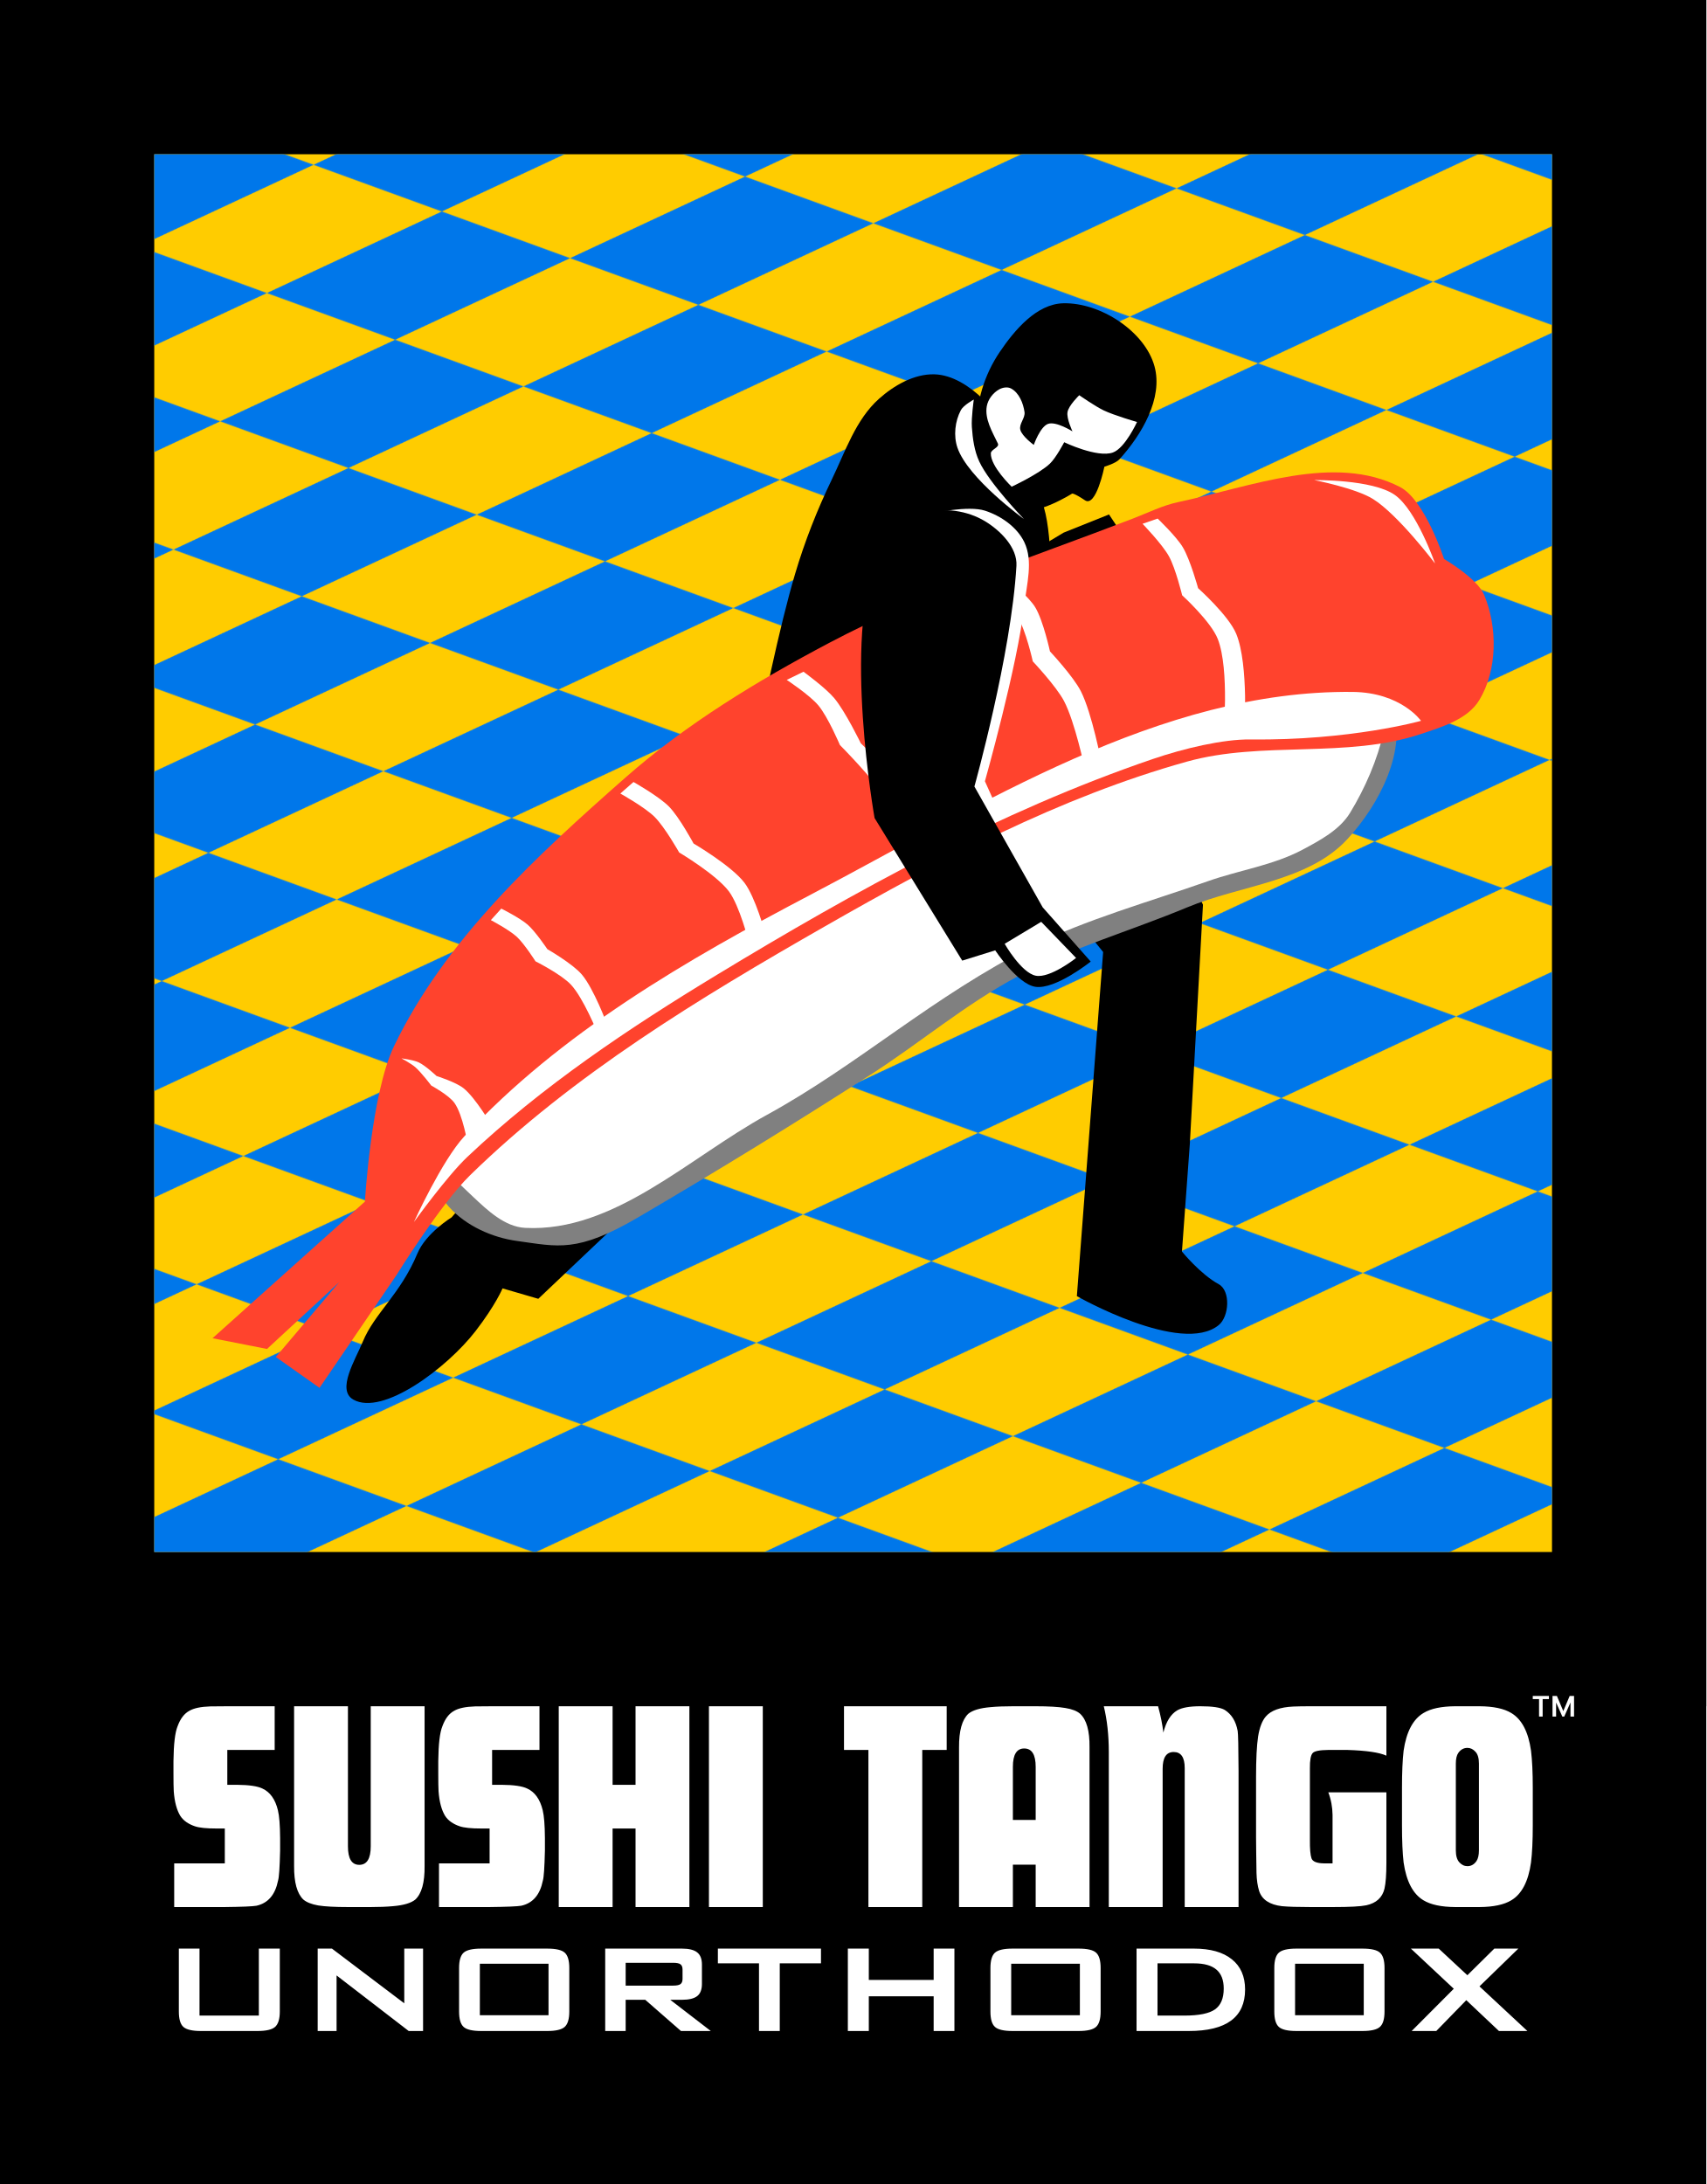
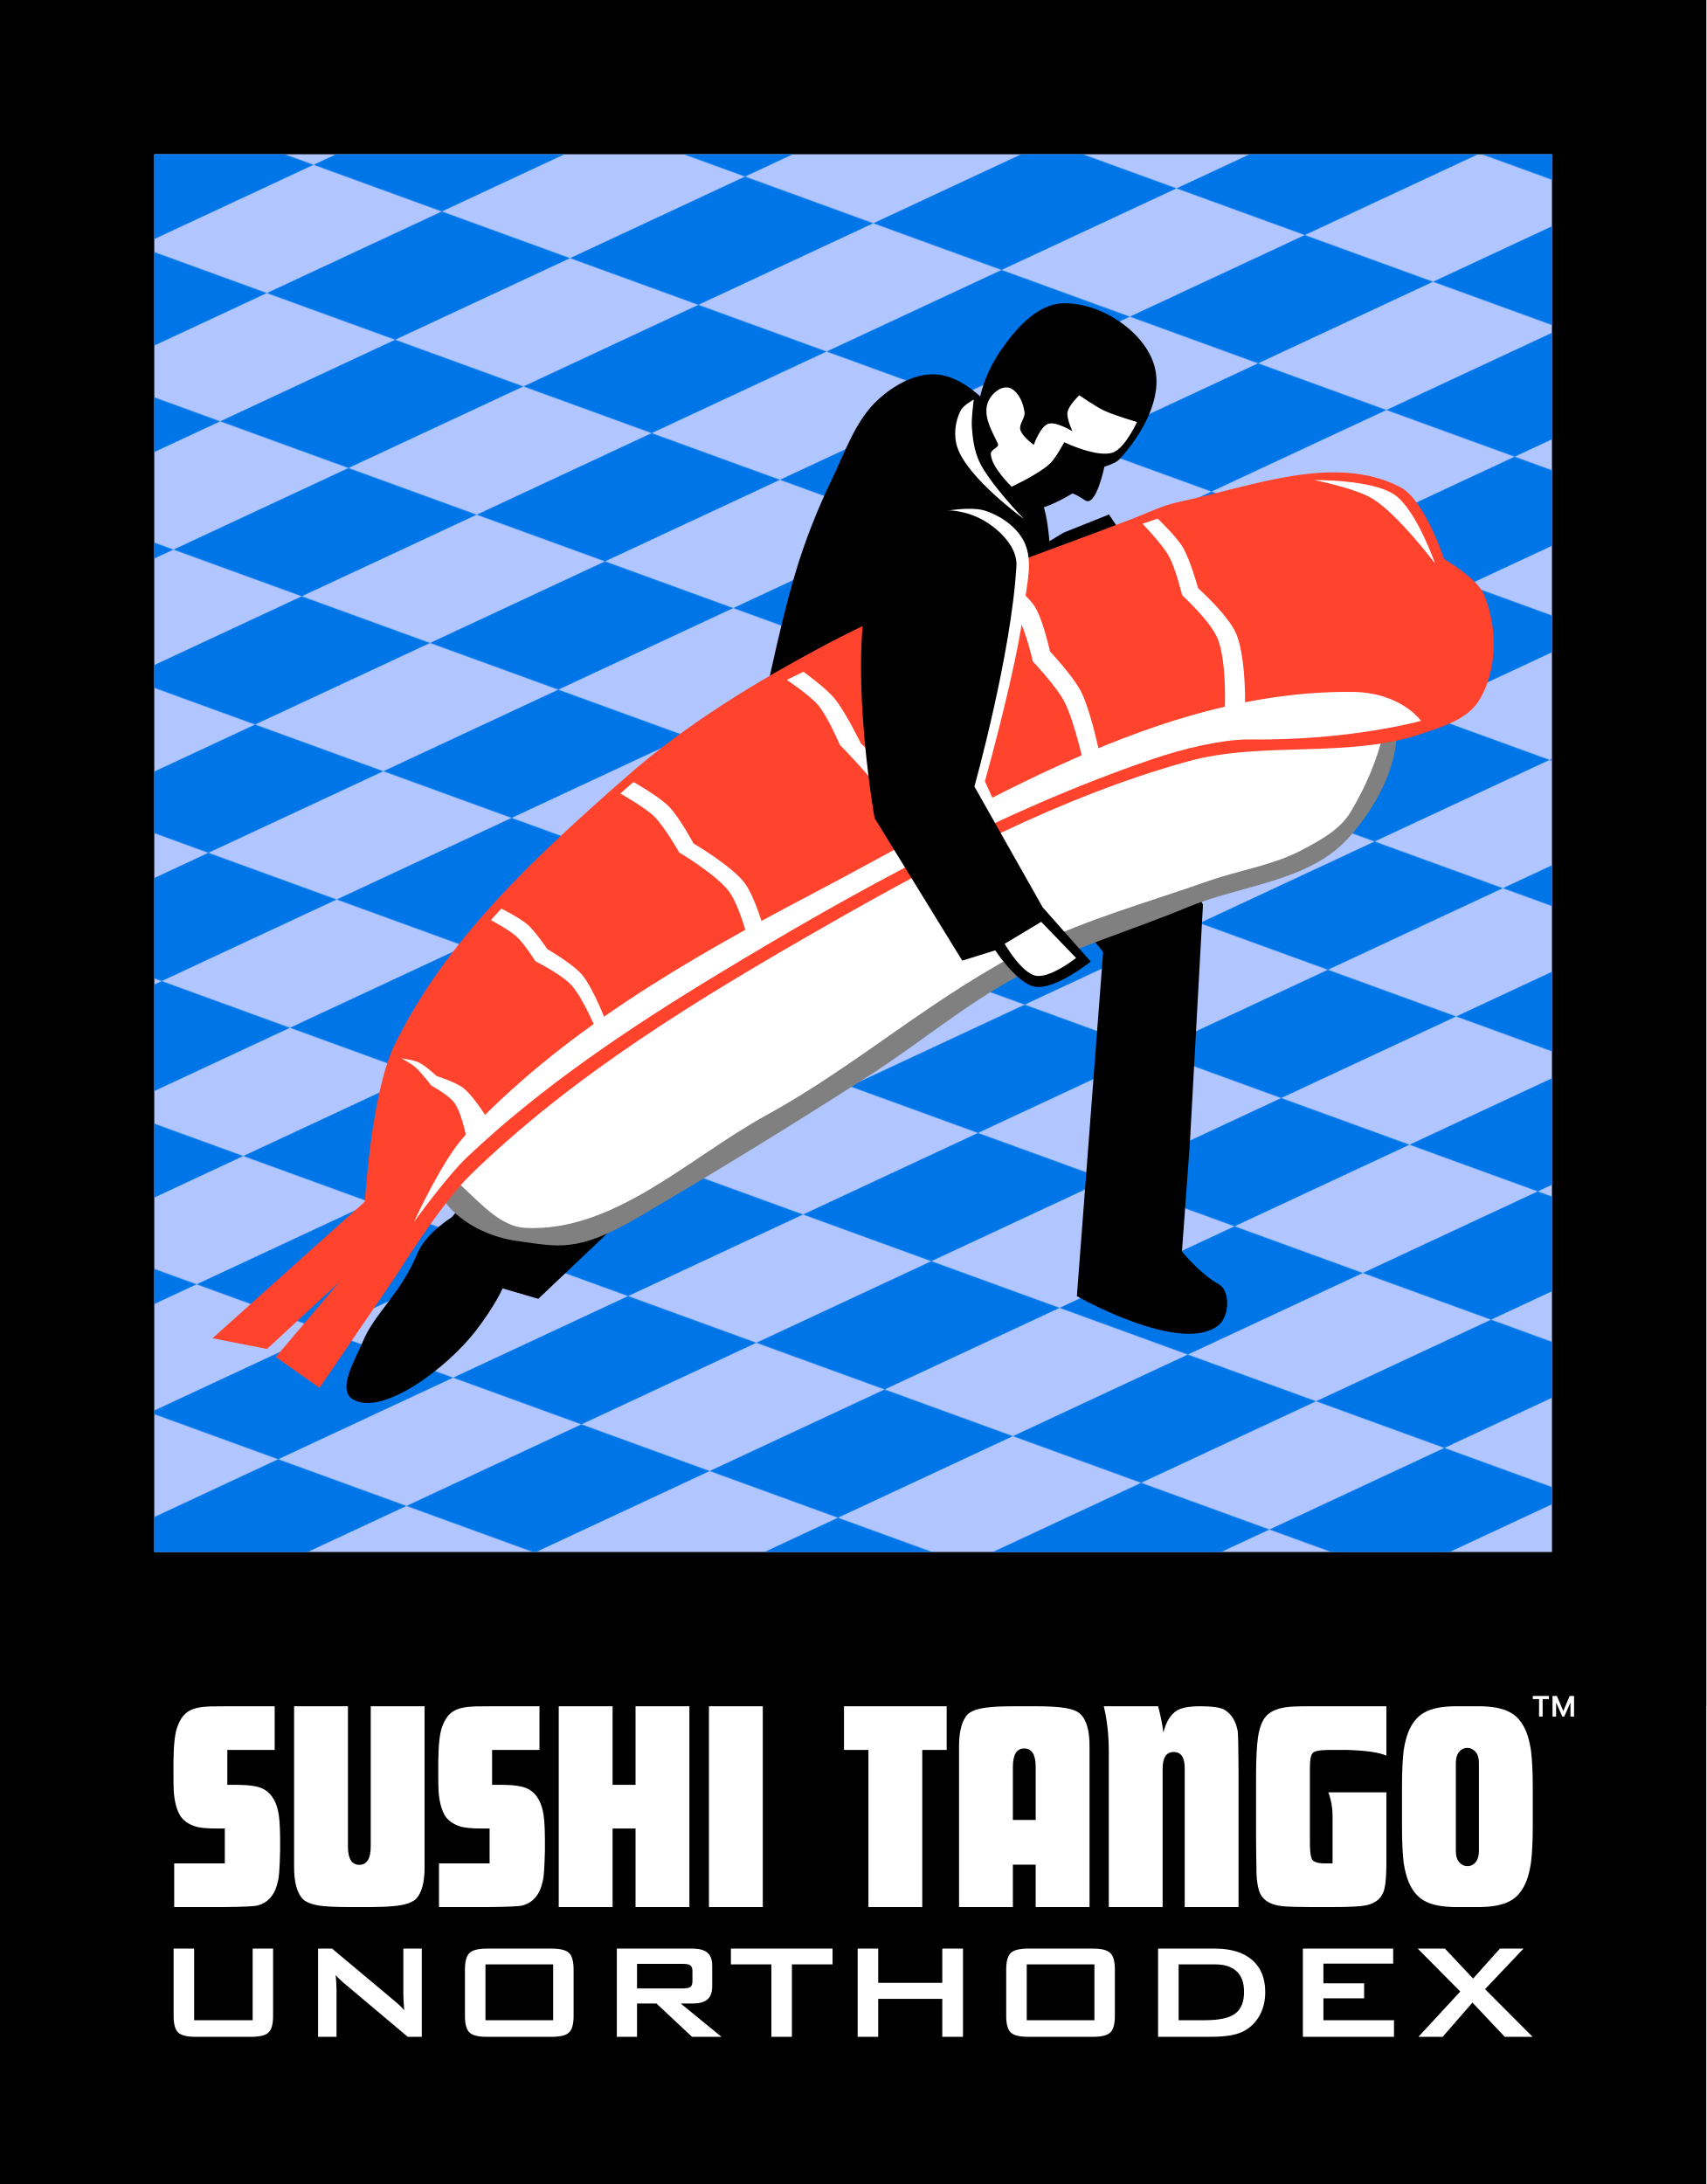
<svg xmlns="http://www.w3.org/2000/svg" xmlns:xlink="http://www.w3.org/1999/xlink" width="1250" height="1600" id="svg2" version="1.1">
  <defs id="defs4">
    <pattern xlink:href="#pattern6795" id="pattern2" patternTransform="matrix(9.396926,3.420202,-1.710101,4.698464,185,405)" x="0" y="0" preserveAspectRatio="none" />
-     <pattern patternUnits="userSpaceOnUse" width="20" height="20" patternTransform="translate(185,405)" style="fill:#0077ea" id="pattern6795">
+     <pattern patternUnits="userSpaceOnUse" width="20" height="20" patternTransform="translate(185,405)" style="fill:#0075e7" id="pattern6795">
      <path id="rect6713" style="opacity:1;stroke-width:4.856;stroke-linecap:square;paint-order:stroke markers fill;stop-color:#000000" d="M 10,10 H 20 L 15,20 H 5 Z M 5,0 H 15 L 10,10 H 0 Z" />
    </pattern>
  </defs>
  <g id="layer6" style="display:none" transform="translate(113,113)">
    <rect style="fill:#000000;stroke-width:10.417" id="rect5" width="2500" height="2500" x="-738" y="-563" />
  </g>
  <g id="layer10">
    <rect style="display:inline;fill:#000000;stroke-width:5.164" id="rect2" width="1250" height="1600" x="-113" y="-113" transform="translate(113,113)" />
    <rect style="display:inline;fill:#000000;stroke-width:4.564" id="rect3" width="1250" height="1250" x="-113" y="-113" transform="translate(113,113)" />
-     <rect style="display:inline;fill:#ffcc00;stroke-width:5" id="rect1" width="1024" height="1024" x="0" y="0" transform="translate(113,113)" />
+     <rect style="display:inline;fill:#b1c6ff;stroke-width:5;fill-opacity:1" id="rect1" width="1024" height="1024" x="0" y="0" transform="translate(113,113)" />
    <rect style="display:inline;fill:url(#pattern2);stroke-width:5" id="rect1-5" width="1024" height="1024" x="0" y="0" transform="translate(113,113)" />
+     <path d="m 142.23,1427.549 v 52.456 h 42.857 v -52.456 h 14.979 v 49.338 q 0,8.865 -3.301,12.105 -3.301,3.179 -12.717,3.179 h -40.84 q -9.354,0 -12.717,-3.179 -3.301,-3.24 -3.301,-12.105 v -49.338 z m 90.789,64.622 v -64.622 h 10.271 l 45.486,38.089 q 2.323,1.895 4.096,3.607 1.773,1.651 3.24,3.424 -0.367,-5.441 -0.489,-7.703 -0.122,-2.262 -0.122,-3.485 v -33.931 h 13.511 v 64.622 h -10.271 l -47.442,-39.923 q -1.712,-1.528 -2.996,-2.751 -1.284,-1.223 -2.384,-2.507 0.306,2.996 0.428,5.686 0.183,2.629 0.183,4.585 v 34.909 z m 107.601,-49.338 q 0,-8.804 3.301,-12.044 3.301,-3.24 12.717,-3.24 h 47.565 q 9.415,0 12.717,3.24 3.301,3.24 3.301,12.044 v 34.053 q 0,8.865 -3.301,12.105 -3.301,3.179 -12.717,3.179 h -47.565 q -9.415,0 -12.717,-3.179 -3.301,-3.24 -3.301,-12.105 z m 15.04,37.171 h 49.582 v -40.901 h -49.582 z m 144.834,-41.268 h -33.809 v 17.974 h 33.809 q 3.913,0 5.319,-1.101 1.467,-1.162 1.467,-4.035 v -7.764 q 0,-2.812 -1.467,-3.913 -1.406,-1.162 -5.319,-1.162 z m -48.604,53.434 v -64.622 h 55.268 q 7.703,0 11.127,2.996 3.485,2.935 3.485,9.537 v 15.162 q 0,6.542 -3.485,9.537 -3.424,2.996 -11.127,2.996 h -8.437 l 29.835,24.394 h -21.581 l -26.044,-24.394 h -14.245 v 24.394 z m 128.266,-53.067 v 53.067 h -15.04 v -53.067 h -29.652 v -11.555 h 74.465 v 11.555 z m 48.176,53.067 v -64.622 h 15.04 v 25.066 h 46.953 v -25.066 h 15.162 v 64.622 h -15.162 v -27.817 h -46.953 v 27.817 z m 108.824,-49.338 q 0,-8.804 3.301,-12.044 3.301,-3.24 12.717,-3.24 h 47.565 q 9.415,0 12.717,3.24 3.301,3.24 3.301,12.044 v 34.053 q 0,8.865 -3.301,12.105 -3.301,3.179 -12.717,3.179 h -47.565 q -9.415,0 -12.717,-3.179 -3.301,-3.24 -3.301,-12.105 z m 15.04,37.171 h 49.582 v -40.901 h -49.582 z m 111.27,0 h 19.442 q 15.529,0 22.009,-4.83 6.481,-4.83 6.481,-15.957 0,-9.904 -5.38,-14.979 -5.38,-5.136 -15.896,-5.136 h -26.656 z m -15.04,12.166 v -64.622 h 41.573 q 17.791,0 27.328,8.315 9.599,8.315 9.599,23.599 0,9.048 -3.729,16.324 -3.729,7.214 -10.516,11.371 -4.218,2.629 -10.516,3.852 -6.236,1.162 -16.018,1.162 z m 106.073,0 v -64.622 h 66.15 v 11.005 h -51.111 v 14.428 h 29.835 v 11.005 H 969.539 v 16.018 h 51.722 v 12.166 z m 84.675,0 30.63,-33.197 -31.18,-31.424 h 19.931 l 20.664,21.948 19.625,-21.948 h 17.302 l -28.184,29.713 34.848,34.909 h -20.42 l -23.66,-25.066 -21.826,25.066 z" id="text3" style="font-weight:bold;font-size:125.209px;line-height:1;font-family:'BankGothic Md BT';-inkscape-font-specification:'BankGothic Md BT Bold';font-variant-ligatures:no-contextual;text-align:center;letter-spacing:0px;word-spacing:0px;text-anchor:middle;fill:#ffffff;stroke-width:4.601" aria-label="UNORTHODEX" />
  </g>
  <g id="layer8" style="display:inline" transform="translate(113,113)">
    <path style="font-size:220.723px;line-height:1;font-family:'Futura Display';-inkscape-font-specification:'Futura Display';text-align:center;letter-spacing:0px;text-anchor:middle;fill:#ffffff;stroke-width:1.622" d="m 88.229,1137 v 32.009 H 53.526 v 25.543 h 7.113 q 13.149,0.108 18.537,2.694 8.514,3.88 11.424,15.951 1.509,6.143 1.617,20.369 v 9.053 q -0.431,18.645 -1.509,22.094 -3.125,15.627 -15.843,18.43 -4.203,0.754 -23.387,0.97 H 14.619 v -32.009 h 37.075 v -25.543 h -6.143 q -10.993,0 -15.735,-1.617 -7.329,-2.479 -10.67,-7.544 -3.988,-6.466 -4.85,-18.106 -0.216,-3.557 -0.216,-13.041 v -9.053 q 0.216,-18.753 3.018,-25.543 3.018,-8.299 8.622,-11.316 4.958,-2.91 15.412,-3.233 Q 44.904,1137 54.172,1137 Z m 70.377,0 h 39.446 v 117.044 q 0.216,17.998 -6.79,24.573 -4.742,3.88 -16.382,4.85 -7.113,0.647 -16.49,0.647 h -16.166 q -14.765,0 -22.094,-1.185 -7.329,-1.293 -10.885,-4.311 -6.898,-6.574 -6.79,-24.573 V 1137 h 39.446 v 102.602 q 0,13.58 8.299,13.58 8.406,0 8.406,-13.58 z m 123.618,0 v 32.009 h -34.704 v 25.543 h 7.113 q 13.149,0.108 18.537,2.694 8.514,3.88 11.424,15.951 1.509,6.143 1.617,20.369 v 9.053 q -0.431,18.645 -1.509,22.094 -3.125,15.627 -15.843,18.43 -4.203,0.754 -23.387,0.97 h -36.859 v -32.009 h 37.075 v -25.543 h -6.143 q -10.993,0 -15.735,-1.617 -7.329,-2.479 -10.67,-7.544 -3.988,-6.466 -4.85,-18.106 -0.216,-3.557 -0.216,-13.041 v -9.053 q 0.216,-18.753 3.018,-25.543 3.018,-8.299 8.622,-11.316 4.958,-2.91 15.412,-3.233 Q 238.898,1137 248.167,1137 Z m 14.119,0 h 39.446 v 57.552 h 16.813 V 1137 h 39.446 v 147.113 h -39.446 v -57.552 h -16.813 v 57.552 h -39.446 z m 110.038,0 h 39.446 v 147.113 h -39.446 z m 174.164,0 v 32.009 h -17.891 v 115.104 H 523.209 V 1169.009 H 505.318 V 1137 Z m 48.499,116.074 v 31.039 h -39.446 v -117.044 q -0.108,-17.998 6.79,-24.573 4.742,-3.88 16.382,-4.85 Q 619.452,1137 629.367,1137 h 16.058 q 14.765,0 22.094,1.293 7.329,1.186 10.777,4.203 7.113,6.574 6.898,24.573 v 117.044 h -39.446 v -31.039 z m 0,-32.764 h 16.705 v -38.907 q 0,-13.472 -8.406,-13.472 -8.299,0 -8.299,13.472 z M 695.648,1137 h 39.769 q 2.802,10.239 3.88,19.292 3.018,-12.071 10.131,-16.274 5.173,-3.018 16.921,-3.018 13.364,0 17.891,2.694 7.544,4.742 9.484,15.412 0.539,2.802 0.647,29.638 v 99.368 H 754.925 v -101.847 q 0,-11.748 -8.083,-11.748 -8.083,0 -8.083,12.286 v 101.308 H 699.313 V 1170.518 q 0,-18.43 -3.664,-33.518 z m 207.036,63.048 v 51.516 q 0,12.933 -1.401,19.076 -2.371,9.807 -13.364,12.179 -6.143,1.293 -24.249,1.293 h -16.597 q -14.011,0 -20.908,-0.647 -13.58,-1.617 -16.705,-11.101 -1.724,-5.497 -1.94,-13.256 l -0.216,-14.657 -0.108,-11.532 v -44.188 q 0,-19.831 1.509,-29.638 1.617,-9.915 5.604,-14.55 5.712,-6.682 20.154,-7.329 Q 839.312,1137 847.072,1137 H 902.684 v 36.212 q -7.652,-3.557 -28.668,-4.203 h -13.903 q -9.484,0.108 -11.424,2.263 -2.155,2.371 -2.048,11.209 v 52.271 q -0.108,10.023 1.186,13.687 1.293,3.557 9.053,3.664 h 6.359 v -35.458 q -0.108,-8.73 -3.125,-16.597 z m 107.236,-3.341 v 27.59 q 0,16.813 -1.293,27.159 -2.91,20.801 -14.442,27.698 -7.975,4.85 -23.279,4.958 h -17.783 q -15.304,-0.108 -23.279,-4.958 -11.532,-6.897 -14.55,-27.698 -1.186,-10.346 -1.186,-27.159 v -27.59 q 0,-16.813 1.186,-27.159 3.018,-20.693 14.55,-27.59 7.975,-4.85 23.279,-4.958 h 17.783 q 15.304,0.108 23.279,4.958 11.532,6.898 14.442,27.59 1.293,10.346 1.293,27.159 z m -39.446,45.804 v -63.479 q 0,-5.928 -2.479,-8.622 -2.587,-2.91 -5.928,-2.91 -4.095,0 -6.682,3.664 -1.832,2.587 -1.832,7.868 v 63.479 q 0,5.928 2.479,8.73 2.587,2.91 6.035,2.91 3.988,0 6.574,-3.664 1.832,-2.694 1.832,-7.975 z" id="text3827" aria-label="SUSHI TANGO" />
-     <path d="m 32.609,1336.818 v 49.904 h 42.744 v -49.904 h 15.099 v 46.856 q 0,8.365 -3.403,11.483 -3.332,3.048 -12.76,3.048 H 33.673 q -9.357,0 -12.689,-3.048 -3.261,-3.048 -3.261,-11.483 v -46.856 z m 85.134,61.388 v -61.388 h 10.278 l 52.101,40.76 v -40.76 h 13.539 v 61.388 h -10.349 l -51.96,-41.398 v 41.398 z m 116.82,-11.767 h 49.479 v -38.349 h -49.479 z m -14.957,-35.16 q 0,-8.365 3.261,-11.413 3.261,-3.048 12.689,-3.048 h 47.494 q 9.499,0 12.689,3.048 3.261,3.048 3.261,11.413 v 32.395 q 0,8.435 -3.332,11.483 -3.261,3.048 -12.618,3.048 h -47.494 q -9.428,0 -12.689,-3.048 -3.261,-3.048 -3.261,-11.483 z m 154.178,-3.899 h -34.167 v 17.013 h 34.167 q 3.899,0 5.316,-1.134 1.489,-1.134 1.489,-3.828 v -7.089 q 0,-2.694 -1.489,-3.828 -1.418,-1.134 -5.316,-1.134 z m -48.911,50.825 v -61.388 h 55.291 q 7.585,0 10.987,2.835 3.403,2.765 3.403,9.073 v 14.461 q 0,6.238 -3.403,9.002 -3.403,2.765 -10.987,2.765 h -8.435 l 29.205,23.251 h -21.479 l -25.732,-23.251 h -14.106 v 23.251 z m 125.752,-50.4 v 50.4 h -14.957 v -50.4 h -29.63 v -10.987 h 74.289 v 10.987 z m 49.053,50.4 v -61.388 h 15.099 v 23.322 h 46.714 v -23.322 h 14.957 v 61.388 h -14.957 v -25.873 h -46.714 v 25.873 z m 117.671,-11.767 h 49.479 v -38.349 h -49.479 z m -14.957,-35.16 q 0,-8.365 3.261,-11.413 3.261,-3.048 12.689,-3.048 h 47.494 q 9.499,0 12.689,3.048 3.261,3.048 3.261,11.413 v 32.395 q 0,8.435 -3.332,11.483 -3.261,3.048 -12.618,3.048 h -47.494 q -9.428,0 -12.689,-3.048 -3.261,-3.048 -3.261,-11.483 z m 120.365,35.443 h 19.281 q 15.808,0 22.117,-4.608 6.309,-4.608 6.309,-15.524 0,-9.499 -5.246,-14.106 -5.246,-4.678 -16.091,-4.678 H 722.758 Z m -15.099,11.484 v -61.388 h 41.327 q 17.792,0 27.291,7.939 9.57,7.868 9.57,22.542 0,15.453 -10.137,23.18 -10.066,7.727 -30.481,7.727 z m 114.198,-11.767 h 49.479 v -38.349 h -49.479 z m -14.957,-35.16 q 0,-8.365 3.261,-11.413 3.261,-3.048 12.689,-3.048 h 47.494 q 9.499,0 12.689,3.048 3.261,3.048 3.261,11.413 v 32.395 q 0,8.435 -3.332,11.483 -3.261,3.048 -12.618,3.048 h -47.494 q -9.428,0 -12.689,-3.048 -3.261,-3.048 -3.261,-11.483 z m 98.957,46.927 30.339,-31.474 -30.906,-29.914 h 20.061 l 20.628,19.848 19.423,-19.848 h 17.296 l -28,28.142 34.522,33.246 h -20.486 l -23.534,-22.967 -21.62,22.967 z" id="text1" style="font-size:145.175px;line-height:1;font-family:'BankGothic Md BT';-inkscape-font-specification:'BankGothic Md BT';font-variant-ligatures:no-contextual;text-align:center;letter-spacing:0px;word-spacing:0px;text-anchor:middle;fill:#ffffff;stroke-width:5.335" transform="scale(1.01694,0.9833423)" aria-label="unorthodox" />
    <path d="m 1031.578,1144.562 -6.699,-15.123 h 2.712 l 4.685,11.096 4.685,-11.096 h 2.712 l -6.699,15.123 z m -7.192,0 v -15.123 h 2.63 v 15.123 z m 13.151,0 v -15.123 h 2.63 v 15.123 z m -23.014,0 v -13.808 h 2.63 v 13.808 z m -4.603,-12.822 v -2.301 h 11.836 v 2.301 z" id="text2" style="font-size:57.863px;line-height:1;font-family:Inter;-inkscape-font-specification:Inter;font-variant-ligatures:no-contextual;text-align:end;letter-spacing:0px;word-spacing:0px;text-anchor:end;fill:#ffffff;stroke-width:2.126" aria-label="™" />
    <g id="layer1" style="display:none">
      <path id="rect4" style="display:inline;fill:#ffffff;stroke-width:0.943" d="M 12,1407 H 1012 v 80 H 12 Z" />
      <path d="m 58.246,1490.718 v -38.413 h 34.509 q 4.835,0 6.964,1.774 2.129,1.73 2.129,5.678 v 4.613 q 0,2.617 -1.686,4.303 -1.686,1.686 -4.879,2.262 3.238,0.532 5.012,2.484 1.819,1.907 1.819,4.835 v 4.923 q 0,3.77 -2.972,5.678 -2.972,1.863 -8.96,1.863 z M 88.452,1458.56 H 67.472 v 9.093 h 20.98 q 2.44,0 3.327,-0.621 0.887,-0.621 0.887,-2.129 v -3.637 q 0,-1.508 -0.887,-2.085 -0.843,-0.621 -3.327,-0.621 z m 0,15.436 H 67.472 v 9.803 h 20.98 q 2.661,0 3.593,-0.754 0.976,-0.754 0.976,-2.661 v -2.928 q 0,-1.907 -0.976,-2.661 -0.931,-0.798 -3.593,-0.798 z m 29.497,16.722 v -38.413 h 41.207 v 6.787 h -31.759 v 8.383 h 18.497 v 6.609 h -18.497 v 9.448 h 32.247 v 7.186 z m 78.111,-31.537 v 31.537 h -9.359 v -31.537 h -18.541 v -6.875 h 46.485 v 6.875 z m 18.23,31.537 22.799,-38.413 h 9.004 l 23.154,38.413 h -10.512 l -4.835,-8.428 h -25.416 l -4.835,8.428 z m 18.186,-15.436 h 17.609 l -8.96,-16.013 z m 81.527,15.436 v -38.413 h 41.207 v 6.787 h -31.759 v 8.383 h 18.497 v 6.609 h -18.497 v 9.448 h 32.247 v 7.186 z m 49.368,0 22.799,-38.413 h 9.004 l 23.154,38.413 h -10.512 l -4.835,-8.428 h -25.416 l -4.835,8.428 z m 18.186,-15.436 h 17.609 l -8.96,-16.013 z m 76.958,-16.367 h -21.38 v 10.646 h 21.38 q 2.44,0 3.327,-0.71 0.931,-0.71 0.931,-2.395 v -4.436 q 0,-1.685 -0.931,-2.395 -0.887,-0.71 -3.327,-0.71 z m -30.606,31.803 v -38.413 h 34.598 q 4.746,0 6.875,1.774 2.129,1.73 2.129,5.678 v 9.049 q 0,3.903 -2.129,5.633 -2.129,1.73 -6.875,1.73 h -5.278 l 18.275,14.549 h -13.44 l -16.101,-14.549 h -8.827 v 14.549 z m 59.038,0 v -38.413 h 9.448 v 31.227 h 30.118 v 7.186 z m 54.647,0 v -17.255 l -20.98,-21.158 h 12.642 l 13.706,14.327 13.883,-14.327 h 11 l -20.892,20.98 v 17.432 z m 68.663,0 22.799,-38.413 h 9.004 l 23.154,38.413 h -10.512 l -4.835,-8.428 h -25.416 l -4.835,8.428 z m 18.186,-15.436 h 17.609 l -8.96,-16.013 z m 80.019,-15.924 h -25.239 v 23.997 h 25.239 v -8.162 l 9.448,1.907 v 4.524 q 0,5.234 -2.085,7.186 -2.085,1.907 -7.984,1.907 h -23.997 q -5.811,0 -7.895,-1.907 -2.085,-1.907 -2.085,-7.186 v -20.271 q 0,-5.234 2.04,-7.141 2.085,-1.907 7.94,-1.907 h 23.997 q 5.944,0 7.984,1.907 2.085,1.907 2.085,7.141 v 3.726 l -9.448,1.375 z m 58.506,0 h -25.239 v 23.997 h 25.239 v -8.162 l 9.448,1.907 v 4.524 q 0,5.234 -2.085,7.186 -2.085,1.907 -7.984,1.907 h -23.997 q -5.811,0 -7.895,-1.907 -2.085,-1.907 -2.085,-7.186 v -20.271 q 0,-5.234 2.04,-7.141 2.085,-1.907 7.94,-1.907 h 23.997 q 5.944,0 7.984,1.907 2.085,1.907 2.085,7.141 v 3.726 l -9.448,1.375 z m 24.84,31.36 v -38.413 h 41.207 v 6.787 h -31.759 v 8.383 h 18.497 v 6.609 h -18.497 v 9.448 h 32.247 v 7.186 z m 90.708,-31.537 h -26.436 v 8.117 h 25.017 q 5.899,0 7.94,1.907 2.04,1.863 2.04,7.141 v 5.278 q 0,5.278 -2.085,7.186 -2.085,1.907 -7.895,1.907 h -24.928 q -5.944,0 -8.073,-1.907 -2.085,-1.907 -2.085,-7.186 v -1.065 l 8.339,-1.552 v 4.524 h 28.255 v -8.783 h -24.884 q -5.899,0 -7.984,-1.907 -2.085,-1.952 -2.085,-7.186 v -4.303 q 0,-5.19 2.085,-7.097 2.085,-1.952 7.984,-1.952 h 22.799 q 5.811,0 7.94,1.863 2.173,1.819 2.173,6.476 v 0.931 l -8.117,1.73 z m 57.619,0 h -26.436 v 8.117 h 25.017 q 5.899,0 7.94,1.907 2.04,1.863 2.04,7.141 v 5.278 q 0,5.278 -2.085,7.186 -2.085,1.907 -7.895,1.907 h -24.928 q -5.944,0 -8.073,-1.907 -2.085,-1.907 -2.085,-7.186 v -1.065 l 8.339,-1.552 v 4.524 h 28.255 v -8.783 h -24.884 q -5.899,0 -7.984,-1.907 -2.085,-1.952 -2.085,-7.186 v -4.303 q 0,-5.19 2.085,-7.097 2.085,-1.952 7.984,-1.952 h 22.799 q 5.811,0 7.94,1.863 2.173,1.819 2.173,6.476 v 0.931 l -8.117,1.73 z" id="text4" style="font-size:90.841px;line-height:1;font-family:'BankGothic Md BT';-inkscape-font-specification:'BankGothic Md BT';font-variant-ligatures:no-contextual;text-align:center;letter-spacing:0px;word-spacing:0px;text-anchor:middle;display:inline;stroke-width:3.338" transform="scale(1.01694,0.9833423)" aria-label="beta early access" />
    </g>
  </g>
  <g id="layer5" transform="translate(113,113)">
    <path style="fill:#000000;stroke:none;stroke-width:0.921" d="m 537.545,208.431 34.644,-21.171 17.322,9.623 13.473,25.021 -4.052,62.299 -2.752,35.007 69.967,-41.965 33.324,-13.368 12.559,18.928 -21.324,17.848 3.683,7.976 -139.822,91.955 -26.308,-32.387 z" id="path3007" />
  </g>
  <g id="layer2" style="display:inline" transform="translate(113,113)">
    <path style="fill:#000000;stroke:none;stroke-width:0.921" d="m 633.897,260.023 c 12.348,5.197 38.534,-11.419 38.534,-11.419 0,0 1.246,-0.561 9.424,4.904 8.178,5.465 14.225,-24.598 14.225,-24.598 0,0 8.296,-2.41 11.056,-5.455 16.293,-17.977 32.091,-44.724 25.652,-68.115 -7.074,-25.699 -39.75,-46.826 -66.81,-46.16 -19.549,0.481 -35.607,19.485 -46.565,35.681 -11.126,16.446 -18.153,37.626 -16.04,57.369 2.319,21.662 10.444,49.341 30.524,57.793 z" id="path3828" />
    <path style="fill:#000000;stroke:none;stroke-width:0.921" d="m 606.814,179.016 c -9.54,-9.103 -22.151,-17.462 -35.334,-17.79 -14.774,-0.368 -29.523,8.095 -40.544,17.941 -17.001,15.19 -24.603,38.517 -34.518,59.046 -10.778,22.314 -19.91,45.527 -26.945,69.288 -23.047,77.842 -49.535,238.456 -49.535,238.456 L 217.848,778.842 c 0,0 -18.764,11.433 -25.021,26.404 -12.594,30.135 -31.402,43.708 -40.087,64.777 -5.446,13.211 -19.337,35.246 -6.917,42.313 21.565,12.27 68.754,-23.202 89.617,-50.252 14.664,-19.012 19.728,-31.216 19.728,-31.216 l 26.194,7.639 223.262,-211.714 94.309,-161.672 96.233,119.33 -19.247,252.102 c 0,0 76.541,43.558 103.932,21.201 7.724,-6.305 8.777,-25.136 0.03,-29.923 -13.663,-7.478 -26.975,-23.968 -26.975,-23.968 l 5.774,-78.911 9.623,-175.145 -40.418,-90.459 -99.03,-78.43 27.817,-48.598 c 0,0 2.134,-49.99 -4.886,-73.529 -8.724,-29.252 -22.887,-58.701 -44.972,-79.773 z" id="path2999" />
    <path style="fill:#ffffff;stroke:none;stroke-width:0.921" d="m 637.179,267.267 c 0,0 -25.236,-26.009 -32.751,-42.131 -3.645,-7.819 -4.827,-16.697 -5.437,-25.302 -0.475,-6.709 1.417,-20.128 1.417,-20.128 0,0 -7.541,4.131 -9.451,7.723 -4.328,8.14 -5.514,18.816 -2.533,27.54 7.707,22.552 48.754,52.297 48.754,52.297 z" id="path3801" />
    <path style="fill:#ffffff;stroke:none;stroke-width:0.921" d="m 719.989,196.16 c 0,0 -16.647,-4.798 -24.428,-8.513 -6.334,-3.024 -17.89,-11.104 -17.89,-11.104 0,0 -7.699,7.374 -8.592,12.294 -0.872,4.804 3.635,14.188 3.635,14.188 0,0 -11.986,-7.57 -17.868,-5.508 -5.866,2.057 -10.487,15.422 -10.487,15.422 0,0 -8.662,-6.301 -9.87,-11.104 -1.083,-4.305 3.716,-8.561 3.084,-12.955 -0.943,-6.564 -4.02,-14.151 -9.87,-17.273 -2.546,-1.359 -6.107,-0.774 -8.636,0.617 -4.493,2.471 -8.257,7.32 -9.143,12.371 -1.642,9.353 4.008,18.747 8.119,27.308 1.397,2.91 -5.052,4.255 -5.144,7.204 -0.301,9.601 15.246,24.455 15.246,24.455 0,0 20.143,-9.376 28.035,-16.915 4.538,-4.335 10.454,-15.659 10.454,-15.659 0,0 24.276,11.645 35.713,7.502 8.919,-3.231 17.643,-22.331 17.643,-22.331 z" id="path3791" />
  </g>
  <g id="layer3" transform="translate(113,113)">
    <path style="fill:#808080;stroke:none;stroke-width:0.921" d="m 906.879,403.531 c 11.73,32.433 -9.341,72.801 -32.719,98.158 -28.836,31.277 -78.134,33.683 -117.405,50.041 -41.109,17.123 -84.398,29.497 -123.745,50.354 -38.642,20.484 -72.305,49.246 -109.14,72.825 -55.788,35.711 -107.337,67.568 -169.371,103.932 -44.807,26.266 -58.738,21.376 -88.535,17.322 -18.479,-2.514 -37.604,-11.125 -50.041,-25.021 -8.664,-9.68 -13.711,-23.58 -13.473,-36.569 0.713,-38.833 17.857,-79.304 44.267,-107.781 143.006,-154.202 353.834,-292.385 563.928,-282.926 37.705,1.698 83.397,24.172 96.233,59.665 z" id="path3787" />
    <path style="fill:#ffffff;stroke:none;stroke-width:0.921" d="m 196.676,638.341 c -9.588,13.36 -19.294,29.866 -17.322,46.192 3.82,31.623 30.716,57.06 53.891,78.911 10.887,10.265 23.55,22.324 38.493,23.096 65.065,3.36 119.939,-51.441 177.07,-82.761 67.555,-37.034 121.404,-86.899 195.115,-123.885 37.928,-19.031 85.236,-32.301 128.23,-47.411 22.968,-8.072 47.823,-11.608 69.288,-23.096 12.899,-6.903 27.028,-14.454 34.644,-26.945 21.748,-35.668 36.825,-83.724 23.096,-123.179 -6.426,-18.468 -25.345,-33.561 -44.267,-38.493 -72.931,-19.011 -149.883,22.217 -221.337,46.192 -86.792,29.121 -170.873,68.531 -248.282,117.405 -68.628,43.329 -141.297,88.035 -188.618,153.974 z" id="path3009" />
  </g>
  <g id="layer7" transform="translate(113,113)">
    <path style="fill:#ff432d;fill-opacity:1;stroke:none;stroke-width:0.921" d="m 177.43,821.185 c 0,0 32.229,-51.976 53.891,-73.137 75.777,-74.026 168.219,-129.912 260.183,-182.491 84.215,-48.148 171.451,-94.447 264.881,-120.548 55.496,-15.503 117.01,-2.059 171.666,-20.306 15.617,-5.214 34.167,-10.746 42.698,-24.828 13.344,-22.026 13.479,-53.441 3.494,-77.18 -5.083,-12.084 -29.326,-26.203 -29.326,-26.203 0,0 -13.963,-43.252 -32.263,-52.708 -48.16,-24.885 -109.212,-0.183 -162.256,10.997 -11.54,2.432 -22.258,7.813 -33.261,12.057 -74.851,28.872 -151.815,53.681 -222.741,91.174 -52.663,27.839 -104.37,59.179 -149.083,98.538 -65.03,57.243 -132.118,118.813 -169.659,196.892 -16.731,34.797 -21.319,113.852 -21.319,113.852 l -111.631,100.083 39.903,7.877 52.928,-48.942 -46.469,54.809 32.02,22.631 z" id="path3783" />
    <path style="fill:#ffffff;stroke:none;stroke-width:0.921" d="m 724.036,270.729 c 0,0 14.426,14.901 19.376,23.876 4.845,8.784 9.648,28.505 9.648,28.505 0,0 21.155,19.243 26.135,32.115 8.706,22.503 3.995,72.275 3.995,72.275 l 15.427,-2.586 c 0,0 3.38,-50.753 -5.92,-73.508 -5.502,-13.462 -27.958,-33.494 -27.958,-33.494 0,0 -5.718,-20.827 -11.193,-29.983 -4.783,-8.001 -18.448,-21.017 -18.448,-21.017 z" id="path3016" />
    <path style="fill:#ffffff;stroke:none;stroke-width:0.921" d="m 627.717,313.461 -15.312,5.384 c 0,0 15.102,12.063 20.115,20.11 6.066,9.737 11.115,32.572 11.115,32.572 0,0 17.176,18.173 22.904,29.111 7.978,15.238 15.154,49.325 15.154,49.325 l 12.24,-4.18 c 0,0 -6.86,-36.192 -15.092,-52.396 -5.574,-10.972 -22.626,-29.175 -22.626,-29.175 0,0 -4.916,-22.584 -10.787,-32.299 -4.409,-7.296 -17.71,-18.452 -17.71,-18.452 z" id="path3014" />
    <path style="fill:#ffffff;stroke:none;stroke-width:0.921" d="m 475.636,379.114 -12.273,5.97 c 0,0 16.846,11.104 23.212,18.744 7.042,8.451 15.761,28.993 15.761,28.993 0,0 24.37,24.502 33.501,39.006 7.58,12.04 17.176,39.076 17.176,39.076 l 12.602,-10.499 c 0,0 -8.861,-22.806 -15.592,-32.907 -8.95,-13.431 -32.399,-35.981 -32.399,-35.981 0,0 -11.257,-23.258 -19.465,-33.067 -6.35,-7.589 -22.525,-19.335 -22.525,-19.335 z" id="path3012" />
    <path style="fill:#ffffff;stroke:none;stroke-width:0.921" d="m 351.108,459.893 -9.654,8.447 c 0,0 17.917,9.974 25.1,17.112 7.495,7.448 18.021,26.079 18.021,26.079 0,0 27.218,16.148 36.44,28.51 7.857,10.532 14.439,36.682 14.439,36.682 l 12.089,-6.255 c 0,0 -7.146,-26.293 -15.221,-36.847 -9.517,-12.439 -37.222,-28.675 -37.222,-28.675 0,0 -10.39,-19.291 -17.961,-27.009 -7.393,-7.537 -26.032,-18.042 -26.032,-18.042 z" id="path3010" />
    <path style="fill:#ffffff;stroke:none;stroke-width:0.921" d="m 254.247,552.629 -7.634,8.455 c 0,0 13.472,7.107 19.005,12.215 5.531,5.107 13.687,17.964 13.687,17.964 0,0 19.025,9.565 26.091,17.224 9.014,9.771 19.225,34.942 19.225,34.942 l 7.067,-6.135 c 0,0 -9.639,-25.966 -18.413,-36.325 -6.762,-7.984 -25.279,-18.608 -25.279,-18.608 0,0 -8.613,-12.828 -14.349,-17.874 -5.691,-5.006 -19.401,-11.859 -19.401,-11.859 z" id="path3008" />
    <path style="fill:#ffffff;stroke:none;stroke-width:0.921" d="m 193.746,665.291 c -3.909,-1.839 -12.625,-2.925 -12.625,-2.925 0,0 6.992,3.754 9.979,6.319 4.55,3.906 11.814,13.568 11.814,13.568 0,0 12.917,6.993 17.033,12.774 6.155,8.644 9.718,30.316 9.718,30.316 l 17.222,-14.346 c 0,0 -11.543,-19.778 -20.292,-26.763 -5.654,-4.514 -19.77,-8.956 -19.77,-8.956 0,0 -8.117,-7.65 -13.08,-9.986 z" id="path3785" />
    <path style="fill:#ffffff;stroke:none;stroke-width:0.921" d="m 849.881,238.722 c 0,0 30.224,5.876 42.996,13.851 18.539,11.576 45.463,47.248 45.463,47.248 0,0 -13.616,-39.12 -29.536,-50.263 -16.361,-11.452 -58.923,-10.836 -58.923,-10.836 z" id="path3807" />
    <path style="fill:#ffffff;stroke:none;stroke-width:0.921" d="m 190.236,782.272 c 0,0 20.474,-45.011 36.988,-62.848 70.208,-75.828 162.8,-129.295 254.303,-177.317 124.932,-65.565 255.399,-149.733 396.482,-148.2 35.43,0.385 50.041,21.171 50.041,21.171 0,0 -51.486,14.537 -125.104,13.649 -19.868,-0.24 -48.514,6.507 -71.529,14.365 -112.395,38.372 -217.732,96.539 -319.287,158.115 -64.473,39.093 -127.926,81.539 -182.731,133.322 -14.961,14.136 -39.164,47.742 -39.164,47.742 z" id="path3824" />
  </g>
  <g id="layer9" style="display:inline" transform="translate(113,113)">
    <path style="fill:#ffffff;stroke:none;stroke-width:0.921" d="m 570.062,263.03 c 0,0 26.268,-5.873 38.493,-1.925 11.727,3.788 23.531,11.988 28.87,23.096 6.67,13.878 1.692,30.888 0,46.192 -4.841,43.782 -28.87,128.953 -28.87,128.953 l 9.162,20.357 -53.538,25.107 z" id="path3803" />
  </g>
  <g id="layer4" transform="translate(113,113)">
    <path style="fill:#000000;stroke:none;stroke-width:0.921" d="m 529.644,295.75 c 6.361,-14.555 19.534,-27.82 34.644,-32.719 14.155,-4.59 31.526,-1.914 44.267,5.774 11.43,6.897 23.871,19.392 23.096,32.719 -3.789,65.165 -30.795,161.672 -30.795,161.672 l 50.041,88.535 35.174,39.712 c 0,0 -25.924,20.775 -40.618,18.473 -13.065,-2.047 -29.359,-26.684 -29.359,-26.684 l -24.155,7.522 -64.22,-104.462 c 0,0 -23.512,-132.341 1.925,-190.542 z" id="path3004" />
    <path style="fill:#ffffff;stroke:none;stroke-width:0.921" d="m 675.345,588.804 -25.543,-26.476 -26.78,16.102 c 0,0 12.142,21.312 22.838,23.378 10.547,2.038 29.485,-13.005 29.485,-13.005 z" id="path3834" />
  </g>
</svg>
